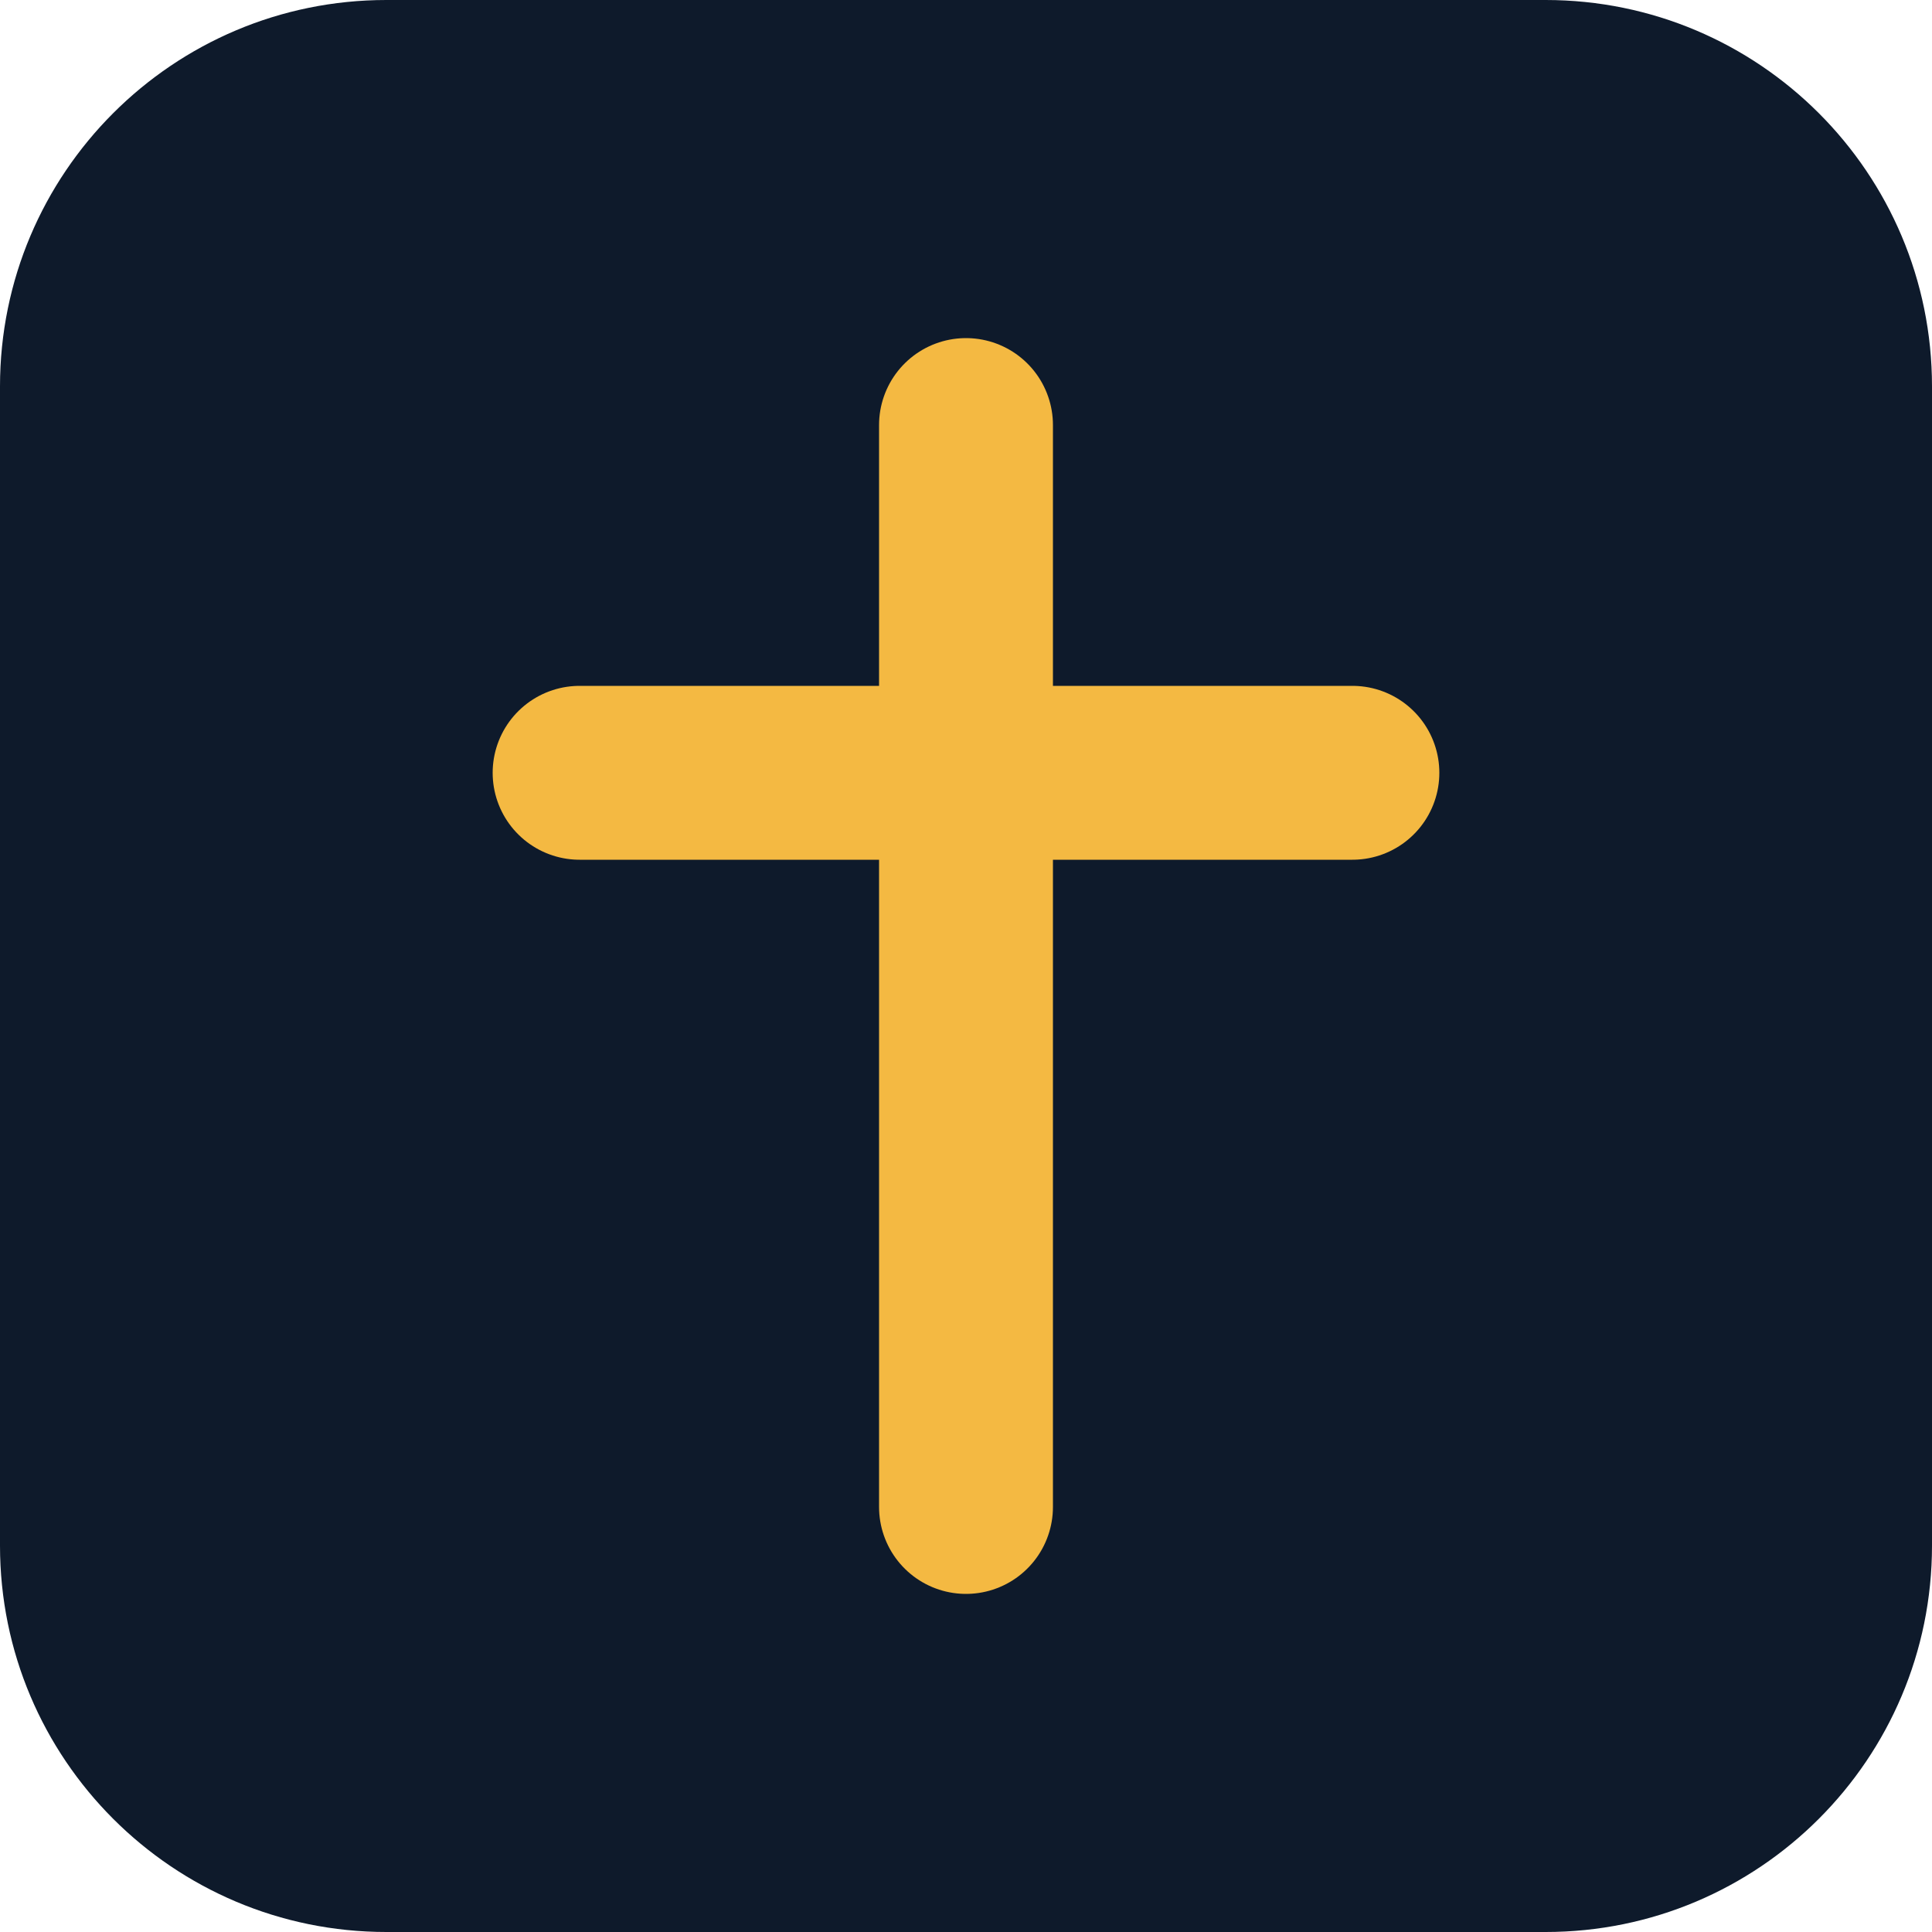
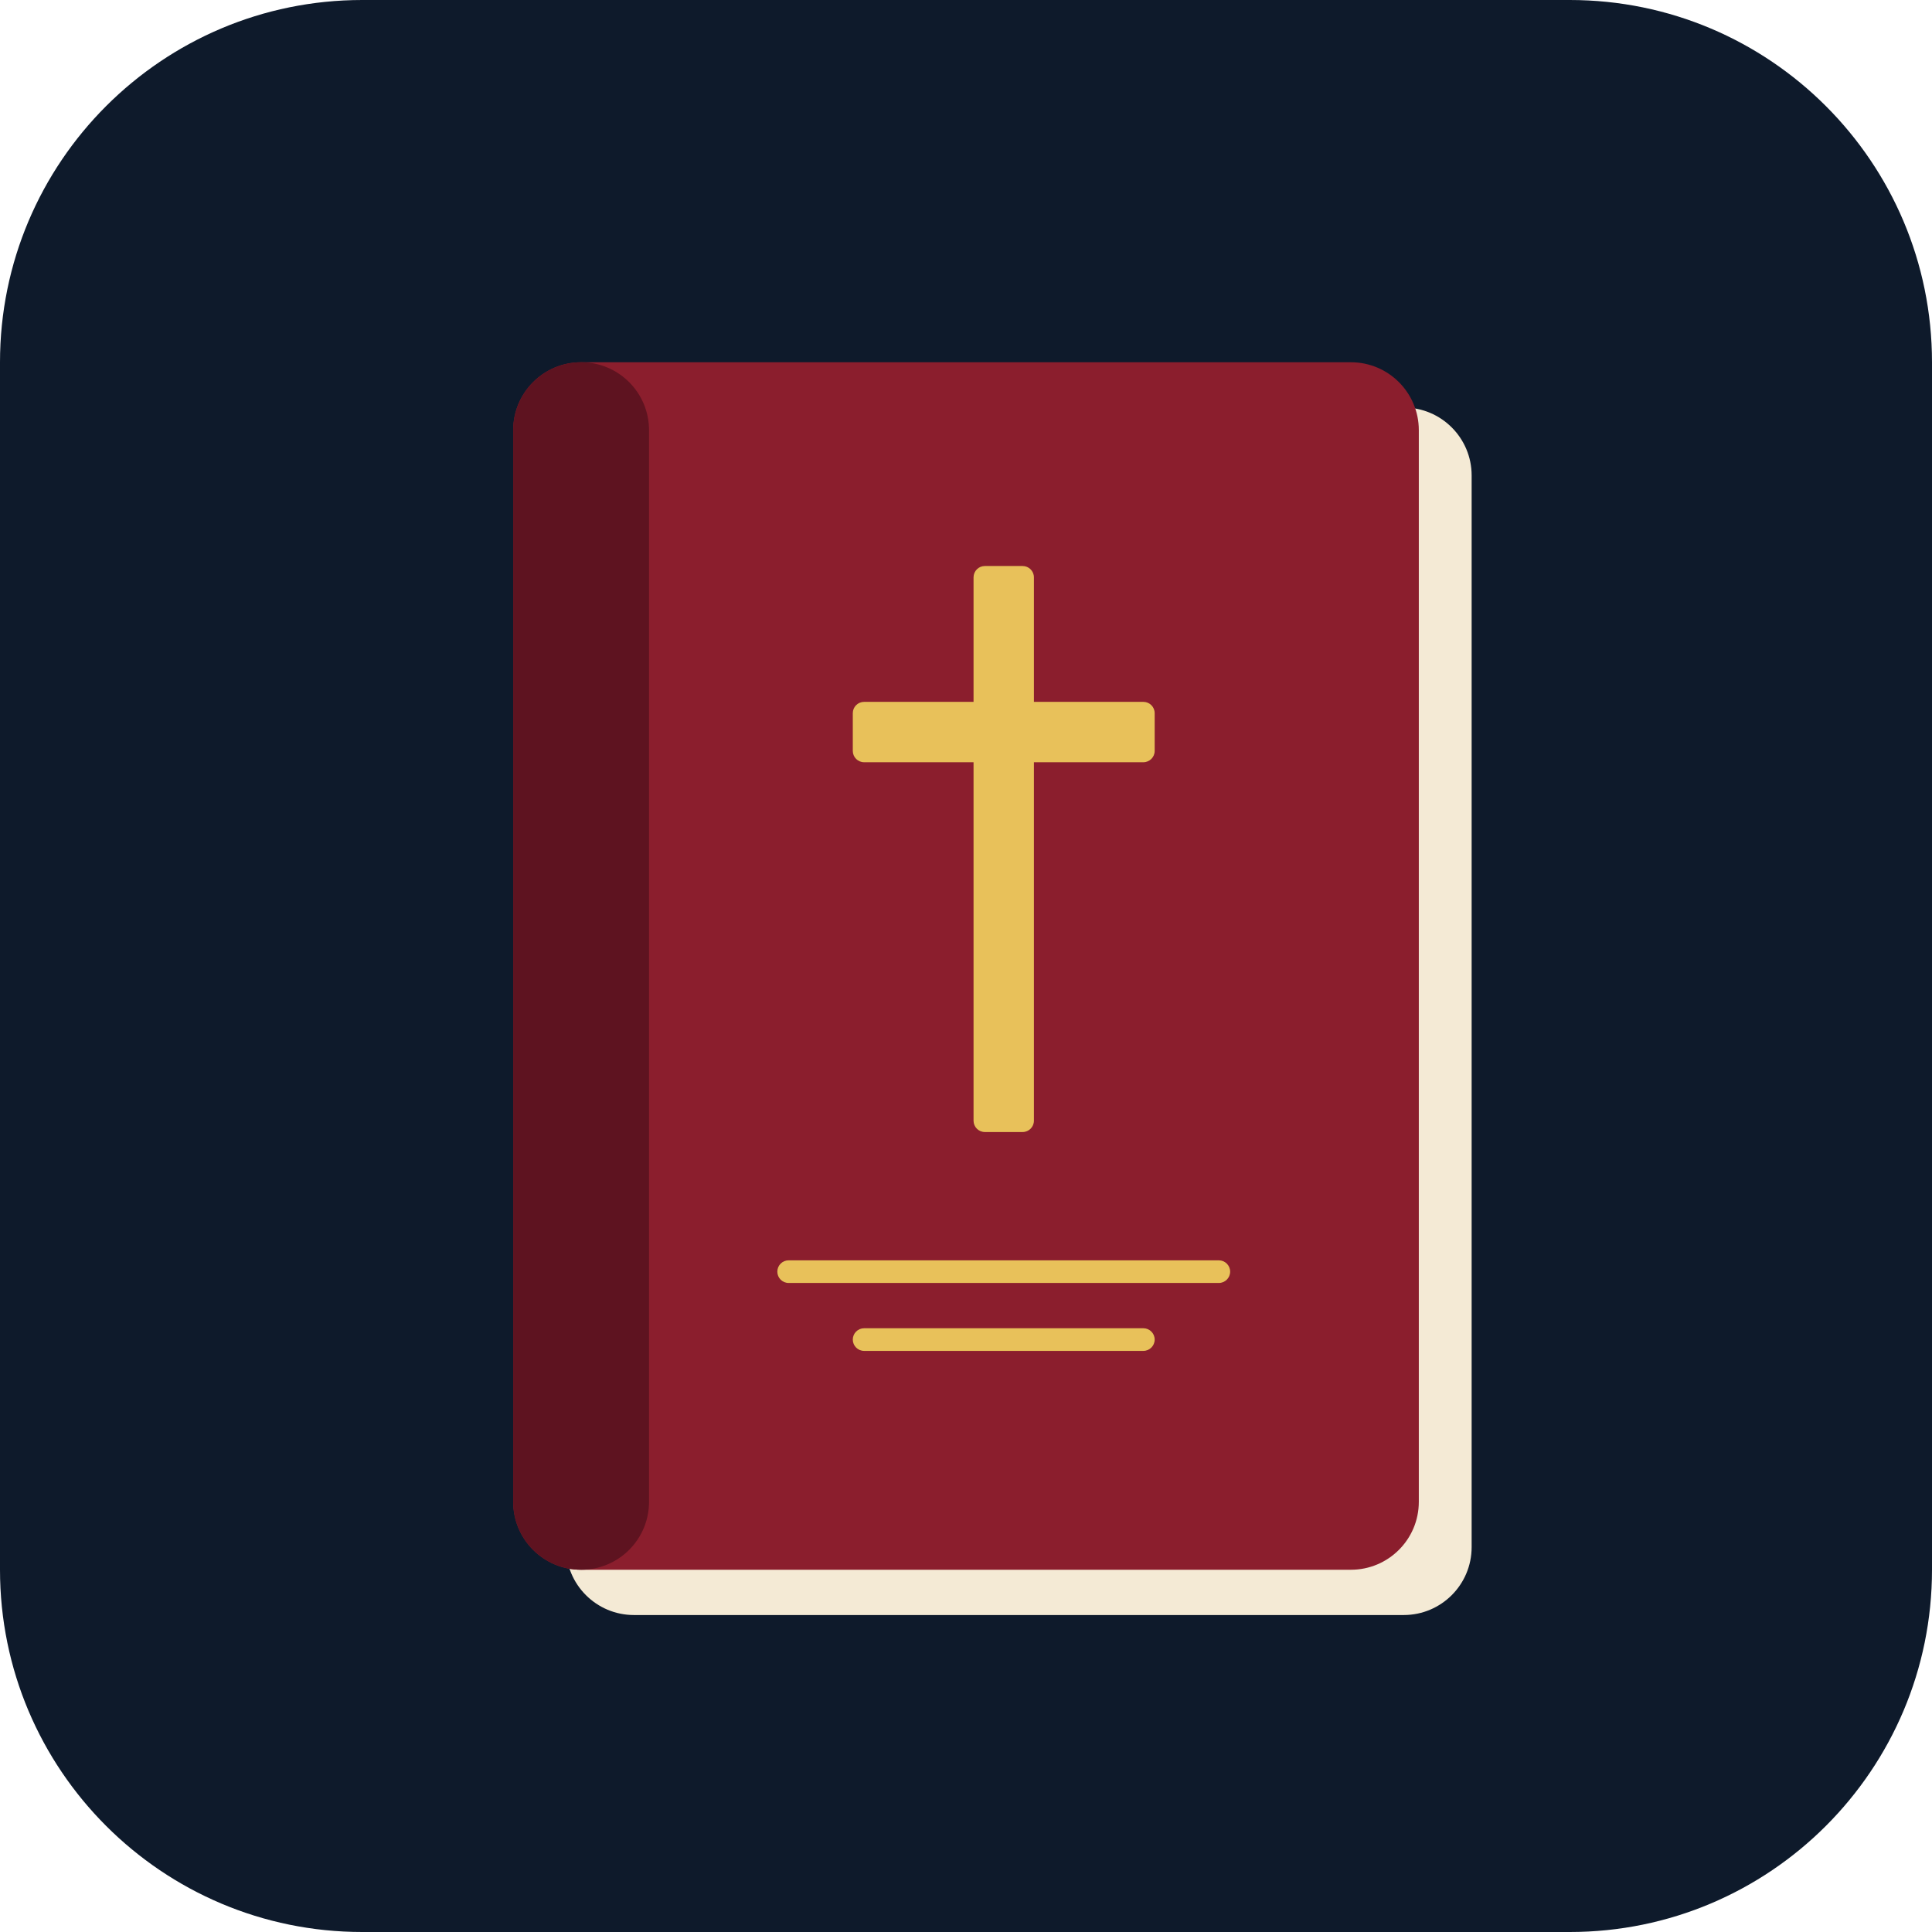
- <svg xmlns="http://www.w3.org/2000/svg" viewBox="0 0 100 100">
-   <rect width="100" height="100" rx="20" fill="#0E1A2B" />
-   <path d="M50 22v56M30 40h40" stroke="#F4B942" stroke-width="9" stroke-linecap="round" />
+ <svg xmlns="http://www.w3.org/2000/svg" viewBox="0 0 512 512">
+   <rect width="512" height="512" rx="96" fill="#0E1A2B" />
+   <g>
+     <rect x="150" y="108" width="240" height="320" rx="18" fill="#f4ead5" />
+     <rect x="136" y="96" width="240" height="320" rx="18" fill="#8b1e2d" />
+     <rect x="136" y="96" width="36" height="320" rx="18" fill="#5e1320" />
+     <rect x="258" y="150" width="16" height="150" rx="3" fill="#e8c15a" />
+     <rect x="226" y="186" width="80" height="16" rx="3" fill="#e8c15a" />
+     <rect x="206" y="334" width="120" height="6" rx="3" fill="#e8c15a" />
+     <rect x="226" y="352" width="80" height="6" rx="3" fill="#e8c15a" />
+   </g>
</svg>
